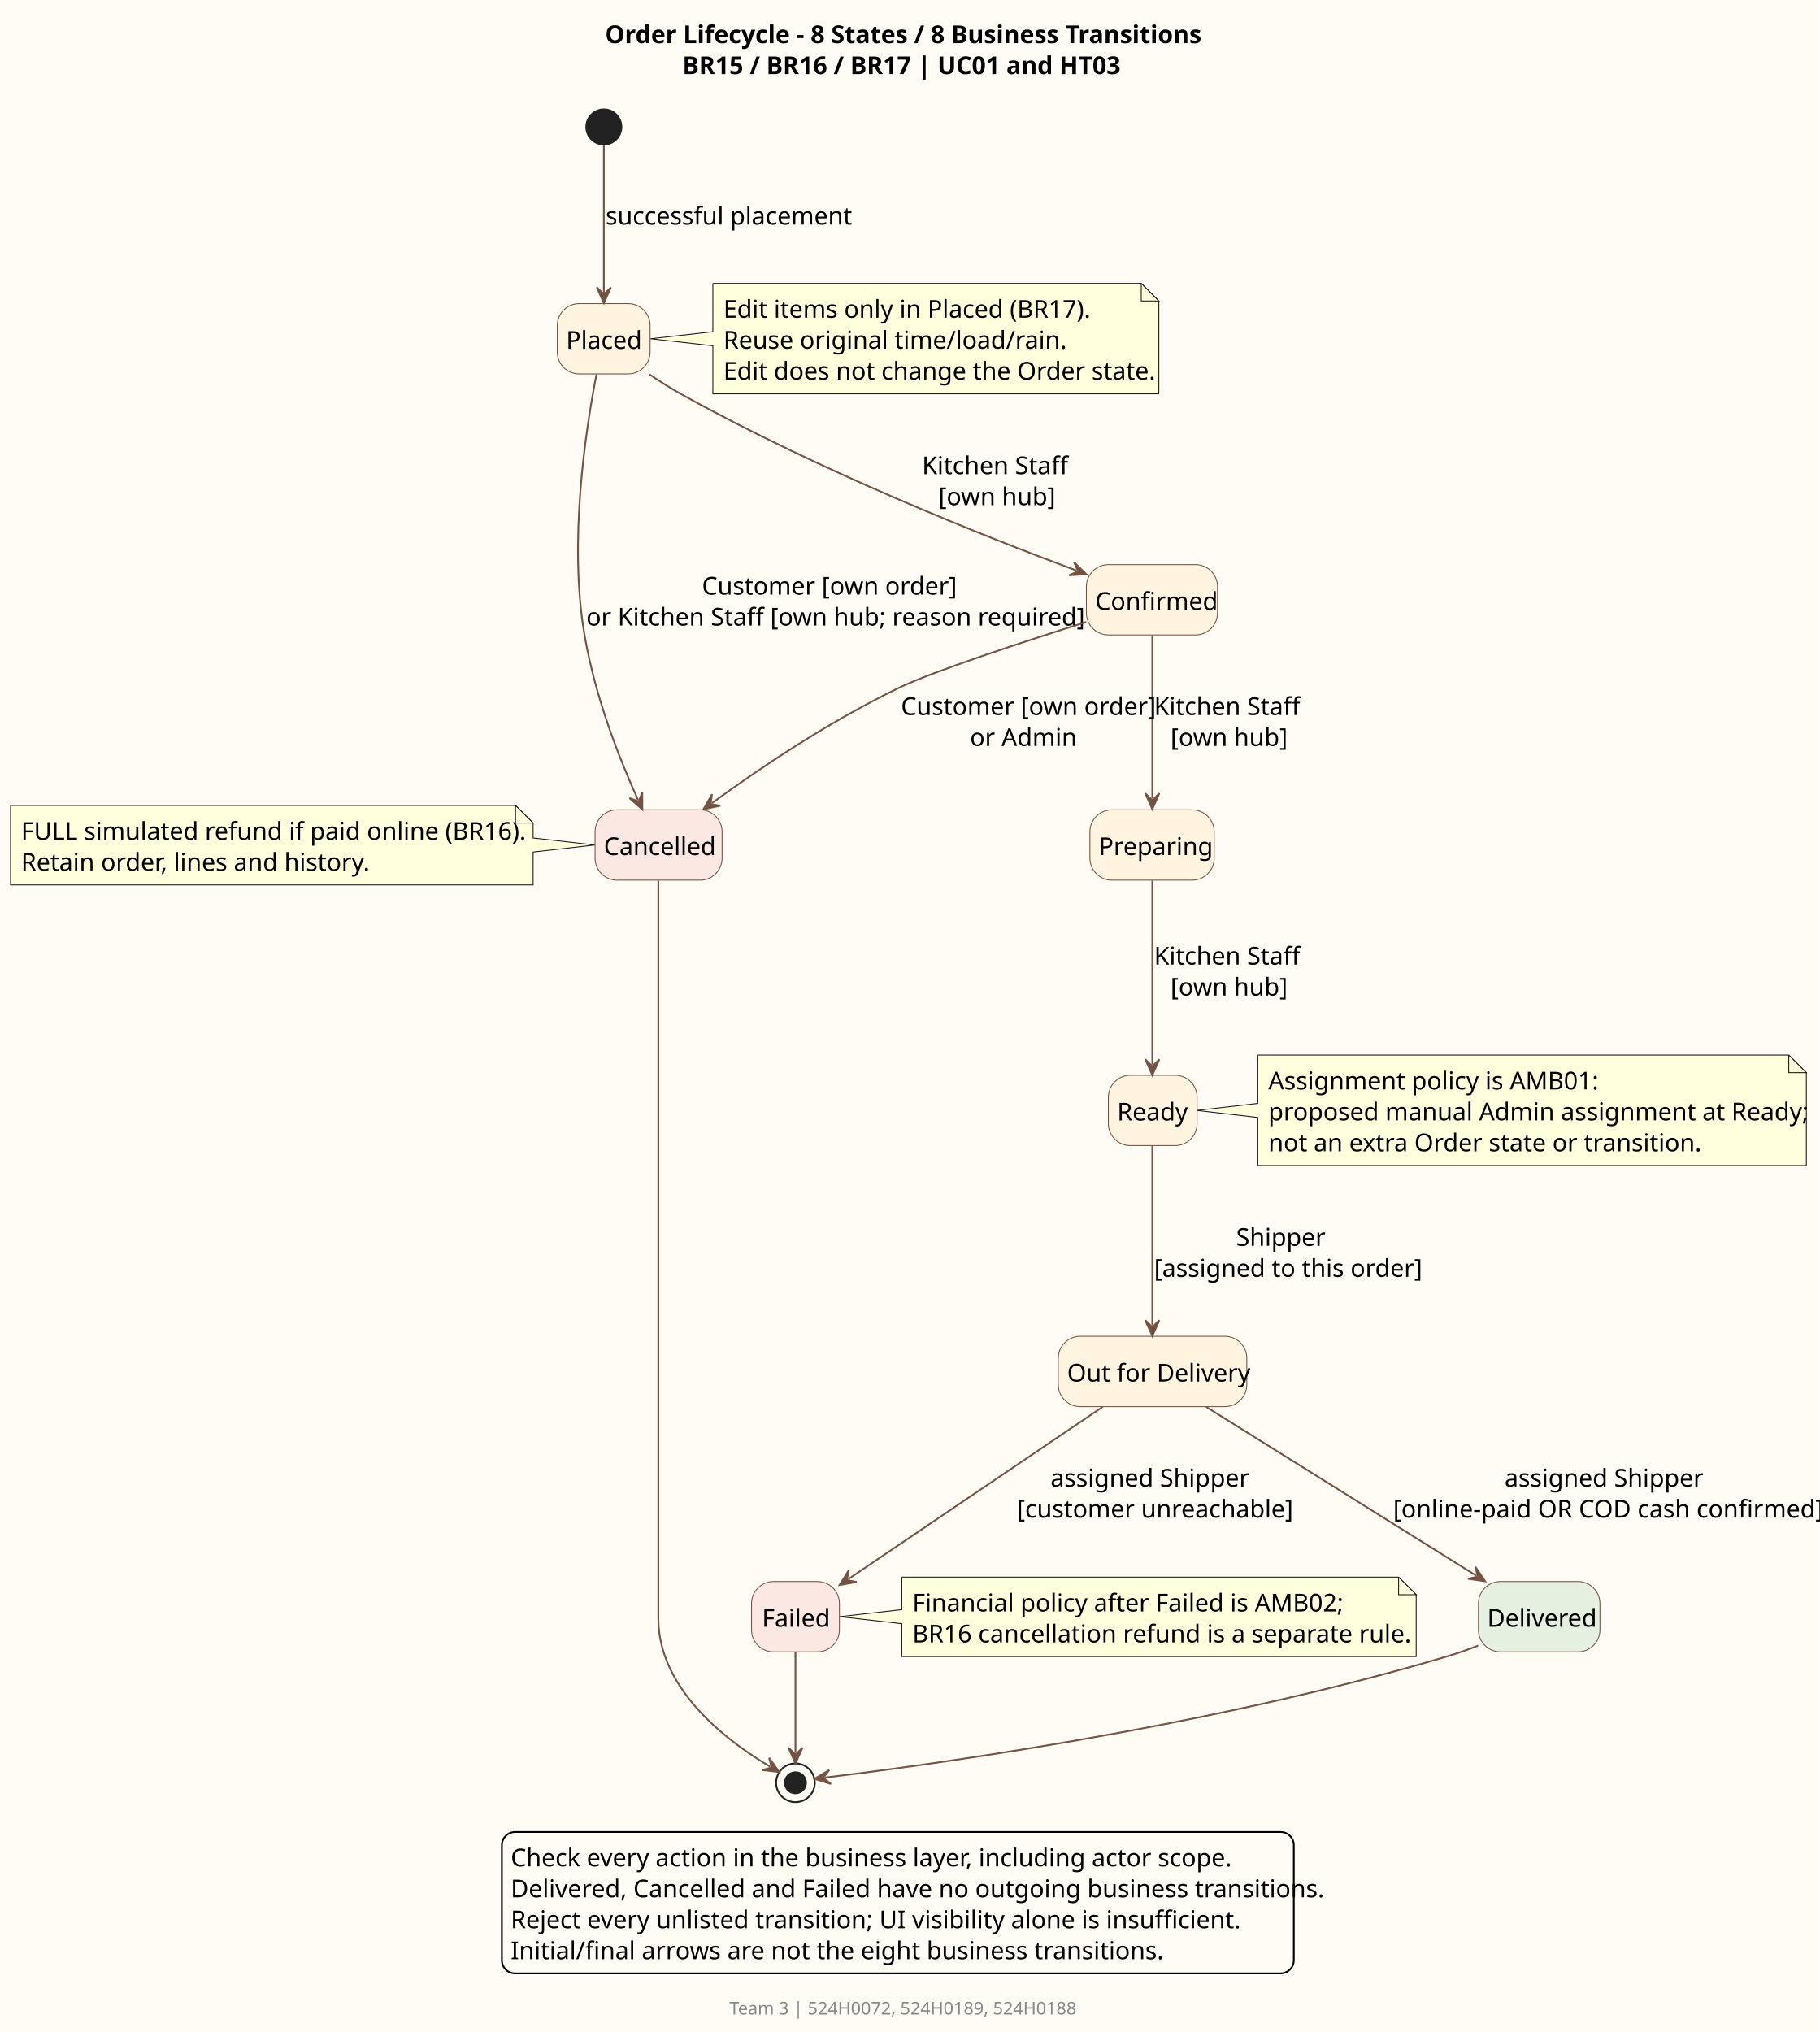
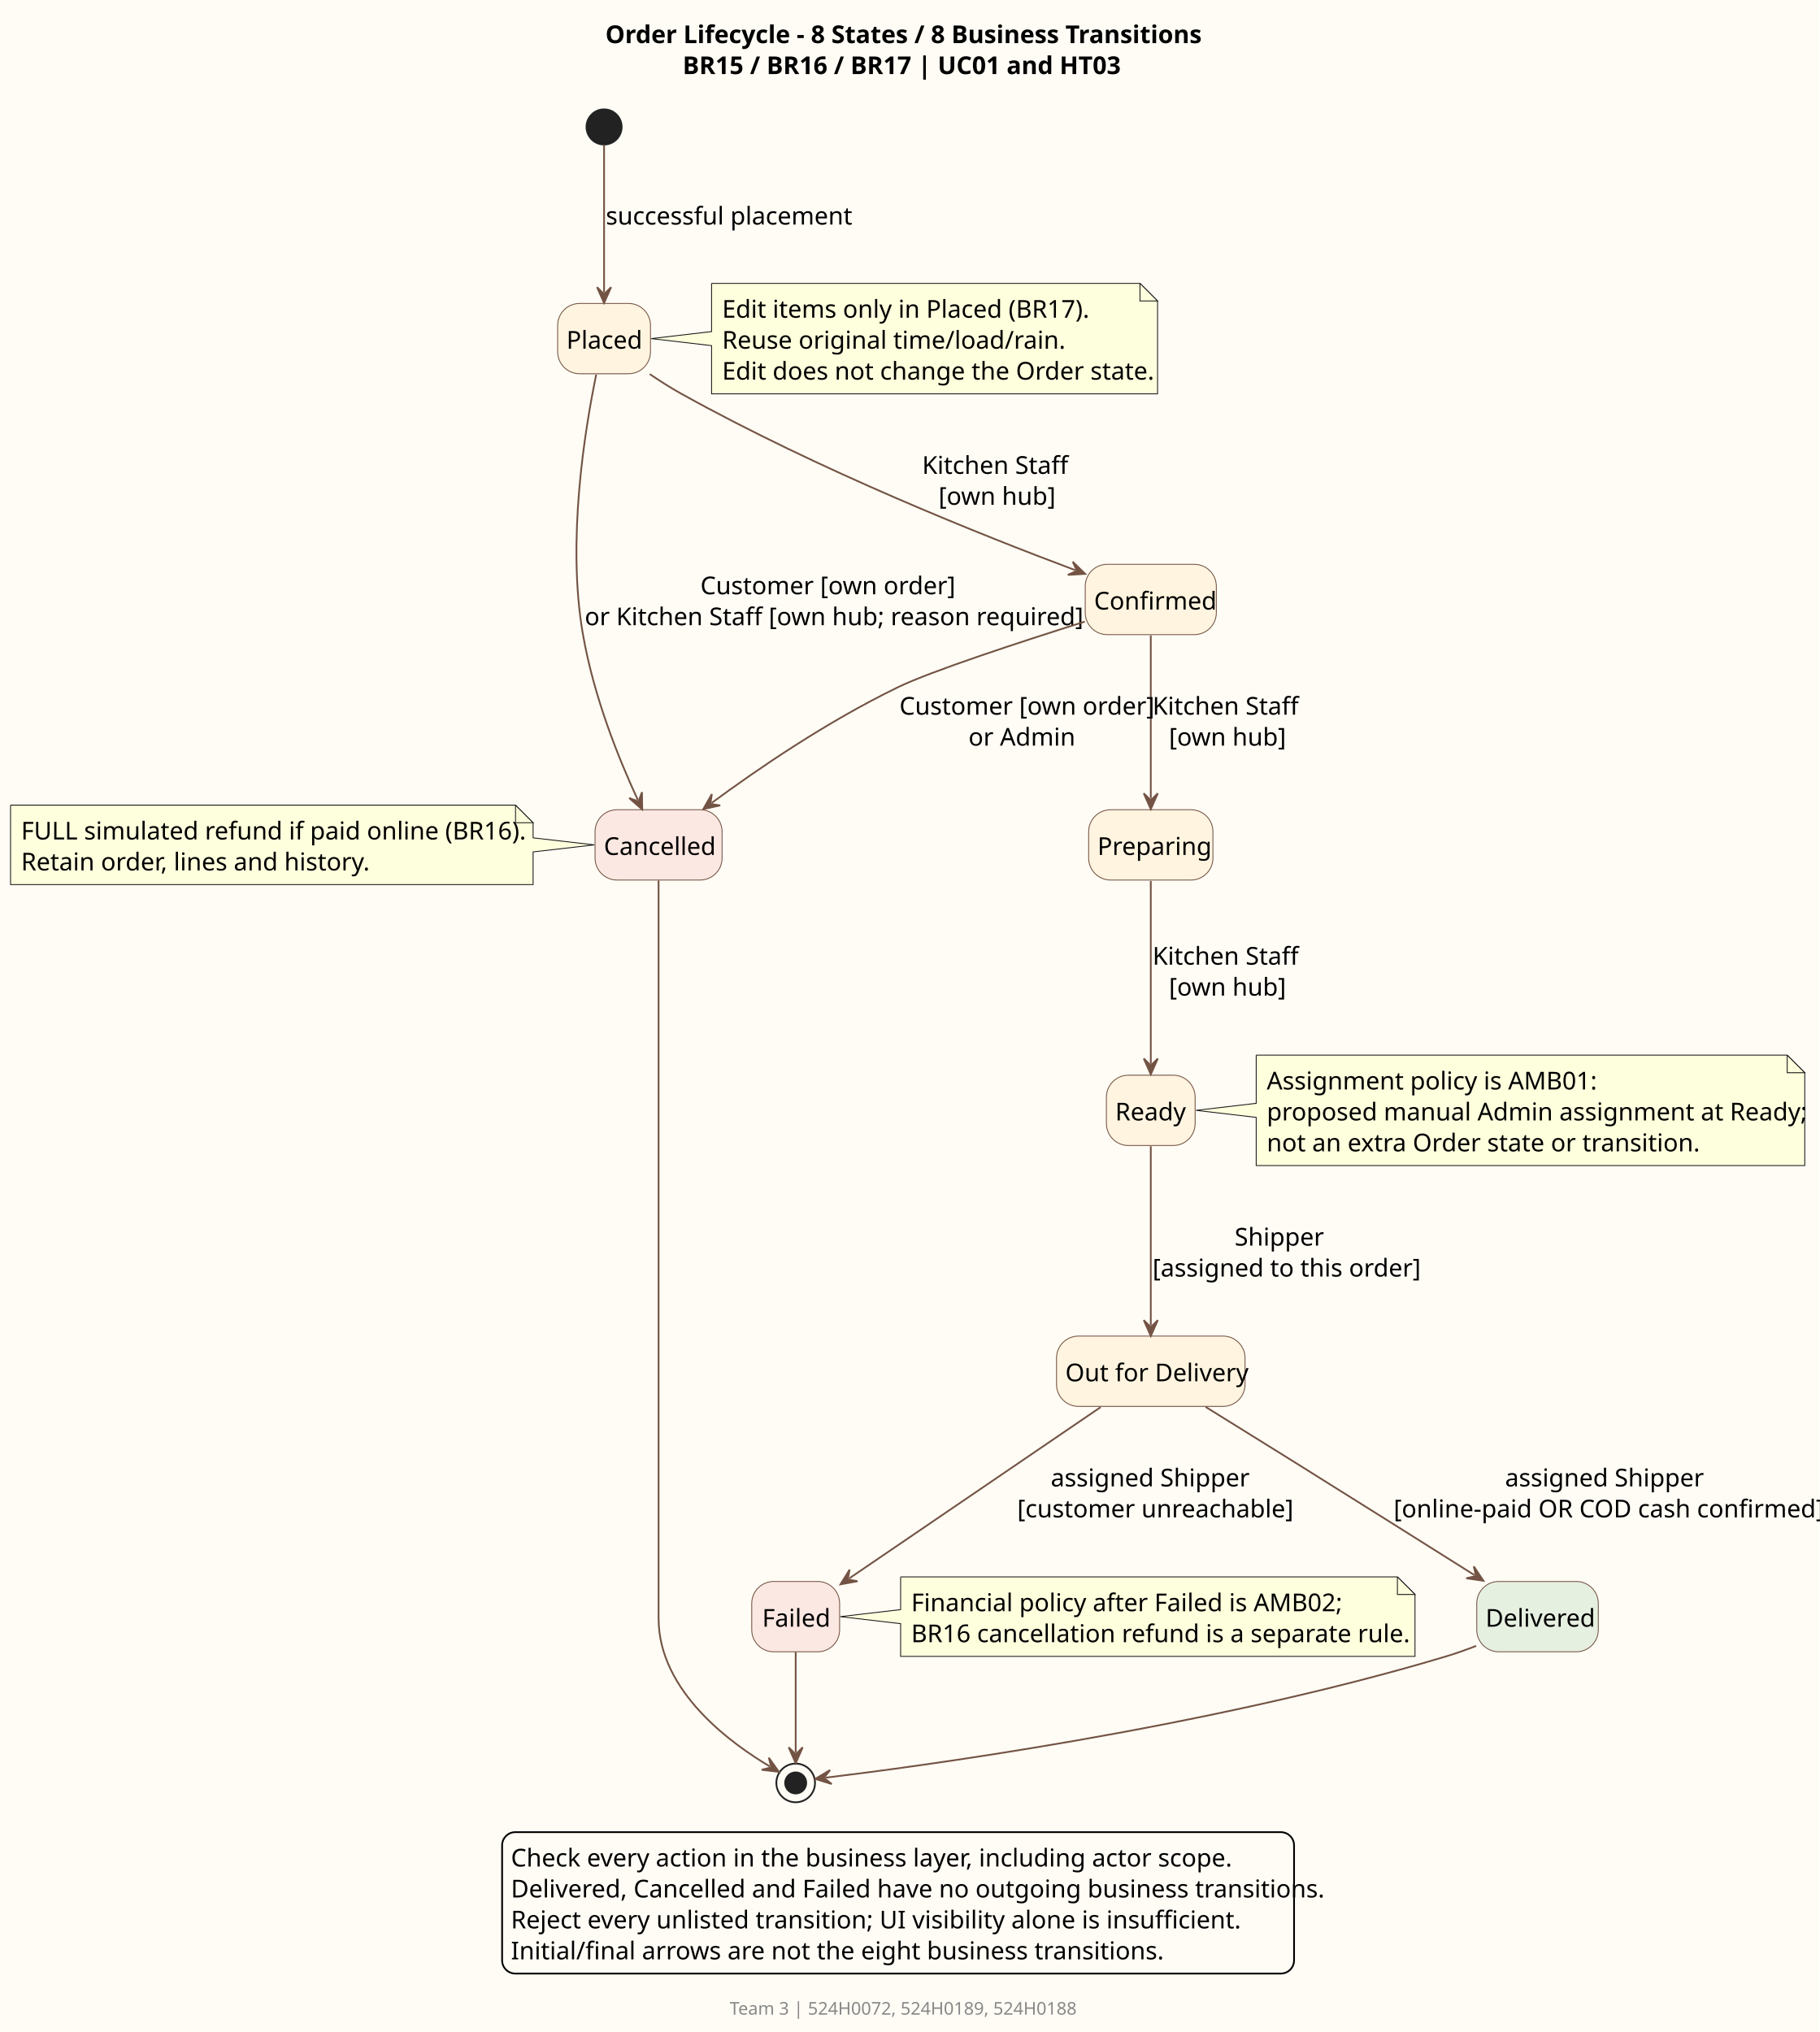
<svg xmlns="http://www.w3.org/2000/svg" contentStyleType="text/css" data-diagram-type="STATE" height="1156px" preserveAspectRatio="none" style="width:1035px;height:1156px;background:#FFFCF5;" version="1.1" viewBox="0 0 1035 1156" width="1035px" zoomAndPan="magnify">
  <defs />
  <g>
    <rect fill="#FFFCF5" height="1156" style="stroke:none;stroke-width:1;" width="1035" x="0" y="0" />
-     <text fill="#000000" font-family="sans-serif" font-size="14" font-weight="bold" lengthAdjust="spacing" textLength="333.013" x="344.236" y="24.533">Order Lifecycle - 8 States / 8 Business Transitions</text>
-     <text fill="#000000" font-family="sans-serif" font-size="14" font-weight="bold" lengthAdjust="spacing" textLength="245.109" x="388.188" y="42.143">BR15 / BR16 / BR17 | UC01 and HT03</text>
-     <rect fill="#FFF4DF" height="40" rx="12.5" ry="12.5" style="stroke:#735344;stroke-width:0.5;" width="52.807" x="317" y="172.719" />
-     <text fill="#000000" font-family="sans-serif" font-size="14" lengthAdjust="spacing" textLength="42.807" x="322" y="198.447">Placed</text>
-     <rect fill="#FFF4DF" height="40" rx="12.5" ry="12.5" style="stroke:#735344;stroke-width:0.5;" width="74.579" x="618" y="321.219" />
-     <text fill="#000000" font-family="sans-serif" font-size="14" lengthAdjust="spacing" textLength="64.579" x="623" y="346.947">Confirmed</text>
-     <rect fill="#FFF4DF" height="40" rx="12.5" ry="12.5" style="stroke:#735344;stroke-width:0.5;" width="70.703" x="620" y="460.719" />
-     <text fill="#000000" font-family="sans-serif" font-size="14" lengthAdjust="spacing" textLength="60.703" x="625" y="486.447">Preparing</text>
-     <rect fill="#FFF4DF" height="40" rx="12.5" ry="12.5" style="stroke:#735344;stroke-width:0.5;" width="50.469" x="630.5" y="611.719" />
-     <text fill="#000000" font-family="sans-serif" font-size="14" lengthAdjust="spacing" textLength="40.469" x="635.5" y="637.447">Ready</text>
-     <rect fill="#FFF4DF" height="40" rx="12.5" ry="12.5" style="stroke:#735344;stroke-width:0.5;" width="107.248" x="602" y="760.219" />
-     <text fill="#000000" font-family="sans-serif" font-size="14" lengthAdjust="spacing" textLength="97.248" x="607" y="785.947">Out for Delivery</text>
-     <rect fill="#E6F0E1" height="40" rx="12.5" ry="12.5" style="stroke:#735344;stroke-width:0.5;" width="69.138" x="841" y="899.719" />
-     <text fill="#000000" font-family="sans-serif" font-size="14" lengthAdjust="spacing" textLength="59.138" x="846" y="925.447">Delivered</text>
-     <rect fill="#FCE8E2" height="40" rx="12.5" ry="12.5" style="stroke:#735344;stroke-width:0.5;" width="72.262" x="338.5" y="460.719" />
-     <text fill="#000000" font-family="sans-serif" font-size="14" lengthAdjust="spacing" textLength="62.262" x="343.5" y="486.447">Cancelled</text>
-     <rect fill="#FCE8E2" height="40" rx="12.5" ry="12.5" style="stroke:#735344;stroke-width:0.5;" width="50" x="427.5" y="899.719" />
-     <text fill="#000000" font-family="sans-serif" font-size="14" lengthAdjust="spacing" textLength="38.131" x="433.435" y="925.447">Failed</text>
-     <ellipse cx="343.5" cy="72.219" fill="#222222" rx="10" ry="10" style="stroke:#222222;stroke-width:1;" />
-     <ellipse cx="452.5" cy="1014.219" fill="none" rx="11" ry="11" style="stroke:#222222;stroke-width:1;" />
-     <ellipse cx="452.5" cy="1014.219" fill="#222222" rx="6" ry="6" style="stroke:#222222;stroke-width:1;" />
+     <text fill="#000000" font-family="sans-serif" font-size="14" font-weight="bold" lengthAdjust="spacing" textLength="333.013" x="344.371" y="24.533">Order Lifecycle - 8 States / 8 Business Transitions</text>
+     <text fill="#000000" font-family="sans-serif" font-size="14" font-weight="bold" lengthAdjust="spacing" textLength="245.109" x="388.323" y="42.143">BR15 / BR16 / BR17 | UC01 and HT03</text>
+     <rect fill="#FFF4DF" height="40" rx="12.5" ry="12.5" style="stroke:#735344;stroke-width:0.5;" width="52.807" x="317.22" y="172.629" />
+     <text fill="#000000" font-family="sans-serif" font-size="14" lengthAdjust="spacing" textLength="42.807" x="322.22" y="198.357">Placed</text>
+     <rect fill="#FFF4DF" height="40" rx="12.5" ry="12.5" style="stroke:#735344;stroke-width:0.5;" width="74.579" x="617.34" y="321.039" />
+     <text fill="#000000" font-family="sans-serif" font-size="14" lengthAdjust="spacing" textLength="64.579" x="622.34" y="346.767">Confirmed</text>
+     <rect fill="#FFF4DF" height="40" rx="12.5" ry="12.5" style="stroke:#735344;stroke-width:0.5;" width="70.703" x="619.28" y="460.649" />
+     <text fill="#000000" font-family="sans-serif" font-size="14" lengthAdjust="spacing" textLength="60.703" x="624.28" y="486.377">Preparing</text>
+     <rect fill="#FFF4DF" height="40" rx="12.5" ry="12.5" style="stroke:#735344;stroke-width:0.5;" width="50.469" x="629.39" y="611.679" />
+     <text fill="#000000" font-family="sans-serif" font-size="14" lengthAdjust="spacing" textLength="40.469" x="634.39" y="637.407">Ready</text>
+     <rect fill="#FFF4DF" height="40" rx="12.5" ry="12.5" style="stroke:#735344;stroke-width:0.5;" width="107.248" x="601" y="760.089" />
+     <text fill="#000000" font-family="sans-serif" font-size="14" lengthAdjust="spacing" textLength="97.248" x="606" y="785.817">Out for Delivery</text>
+     <rect fill="#E6F0E1" height="40" rx="12.5" ry="12.5" style="stroke:#735344;stroke-width:0.5;" width="69.138" x="840.06" y="899.699" />
+     <text fill="#000000" font-family="sans-serif" font-size="14" lengthAdjust="spacing" textLength="59.138" x="845.06" y="925.427">Delivered</text>
+     <rect fill="#FCE8E2" height="40" rx="12.5" ry="12.5" style="stroke:#735344;stroke-width:0.5;" width="72.262" x="338.5" y="460.649" />
+     <text fill="#000000" font-family="sans-serif" font-size="14" lengthAdjust="spacing" textLength="62.262" x="343.5" y="486.377">Cancelled</text>
+     <rect fill="#FCE8E2" height="40" rx="12.5" ry="12.5" style="stroke:#735344;stroke-width:0.5;" width="50" x="427.63" y="899.699" />
+     <text fill="#000000" font-family="sans-serif" font-size="14" lengthAdjust="spacing" textLength="38.131" x="433.565" y="925.427">Failed</text>
+     <ellipse cx="343.63" cy="72.219" fill="#222222" rx="10" ry="10" style="stroke:#222222;stroke-width:1;" />
+     <ellipse cx="452.63" cy="1014.309" fill="none" rx="11" ry="11" style="stroke:#222222;stroke-width:1;" />
+     <ellipse cx="452.63" cy="1014.309" fill="#222222" rx="6" ry="6" style="stroke:#222222;stroke-width:1;" />
    <g class="entity" data-entity="GMN2" data-source-line="32" data-uid="ent0003" id="entity_GMN2">
-       <path d="M405.5,161.219 L405.5,188.719 L370.08,192.719 L405.5,196.719 L405.5,224.047 A0,0 0 0 0 405.5,224.047 L659.202,224.047 A0,0 0 0 0 659.202,224.047 L659.202,171.219 L649.202,161.219 L405.5,161.219 A0,0 0 0 0 405.5,161.219" fill="#FEFFDD" style="stroke:#181818;stroke-width:0.5;" />
-       <path d="M649.202,161.219 L649.202,171.219 L659.202,171.219 L649.202,161.219" fill="#FEFFDD" style="stroke:#181818;stroke-width:0.5;" />
-       <text fill="#000000" font-family="sans-serif" font-size="14" lengthAdjust="spacing" textLength="204.641" x="411.5" y="180.752">Edit items only in Placed (BR17).</text>
-       <text fill="#000000" font-family="sans-serif" font-size="14" lengthAdjust="spacing" textLength="181.316" x="411.5" y="198.361">Reuse original time/load/rain.</text>
-       <text fill="#000000" font-family="sans-serif" font-size="14" lengthAdjust="spacing" textLength="232.702" x="411.5" y="215.971">Edit does not change the Order state.</text>
+       <path d="M404.78,161.219 L404.78,188.629 L370.43,192.629 L404.78,196.629 L404.78,224.047 A0,0 0 0 0 404.78,224.047 L658.482,224.047 A0,0 0 0 0 658.482,224.047 L658.482,171.219 L648.482,161.219 L404.78,161.219 A0,0 0 0 0 404.78,161.219" fill="#FEFFDD" style="stroke:#181818;stroke-width:0.5;" />
+       <path d="M648.482,161.219 L648.482,171.219 L658.482,171.219 L648.482,161.219" fill="#FEFFDD" style="stroke:#181818;stroke-width:0.5;" />
+       <text fill="#000000" font-family="sans-serif" font-size="14" lengthAdjust="spacing" textLength="204.641" x="410.78" y="180.752">Edit items only in Placed (BR17).</text>
+       <text fill="#000000" font-family="sans-serif" font-size="14" lengthAdjust="spacing" textLength="181.316" x="410.78" y="198.361">Reuse original time/load/rain.</text>
+       <text fill="#000000" font-family="sans-serif" font-size="14" lengthAdjust="spacing" textLength="232.702" x="410.78" y="215.971">Edit does not change the Order state.</text>
    </g>
    <g class="entity" data-entity="GMN5" data-source-line="37" data-uid="ent0006" id="entity_GMN5">
-       <path d="M715.5,600.219 L715.5,627.719 L680.81,631.719 L715.5,635.719 L715.5,663.047 A0,0 0 0 0 715.5,663.047 L1027.554,663.047 A0,0 0 0 0 1027.554,663.047 L1027.554,610.219 L1017.554,600.219 L715.5,600.219 A0,0 0 0 0 715.5,600.219" fill="#FEFFDD" style="stroke:#181818;stroke-width:0.5;" />
-       <path d="M1017.554,600.219 L1017.554,610.219 L1027.554,610.219 L1017.554,600.219" fill="#FEFFDD" style="stroke:#181818;stroke-width:0.5;" />
-       <text fill="#000000" font-family="sans-serif" font-size="14" lengthAdjust="spacing" textLength="180.517" x="721.5" y="619.752">Assignment policy is AMB01:</text>
-       <text fill="#000000" font-family="sans-serif" font-size="14" lengthAdjust="spacing" textLength="291.054" x="721.5" y="637.361">proposed manual Admin assignment at Ready;</text>
-       <text fill="#000000" font-family="sans-serif" font-size="14" lengthAdjust="spacing" textLength="228.778" x="721.5" y="654.971">not an extra Order state or transition.</text>
+       <path d="M714.6,600.259 L714.6,627.679 L680.36,631.679 L714.6,635.679 L714.6,663.087 A0,0 0 0 0 714.6,663.087 L1026.654,663.087 A0,0 0 0 0 1026.654,663.087 L1026.654,610.259 L1016.654,600.259 L714.6,600.259 A0,0 0 0 0 714.6,600.259" fill="#FEFFDD" style="stroke:#181818;stroke-width:0.5;" />
+       <path d="M1016.654,600.259 L1016.654,610.259 L1026.654,610.259 L1016.654,600.259" fill="#FEFFDD" style="stroke:#181818;stroke-width:0.5;" />
+       <text fill="#000000" font-family="sans-serif" font-size="14" lengthAdjust="spacing" textLength="180.517" x="720.6" y="619.792">Assignment policy is AMB01:</text>
+       <text fill="#000000" font-family="sans-serif" font-size="14" lengthAdjust="spacing" textLength="291.054" x="720.6" y="637.401">proposed manual Admin assignment at Ready;</text>
+       <text fill="#000000" font-family="sans-serif" font-size="14" lengthAdjust="spacing" textLength="228.778" x="720.6" y="655.011">not an extra Order state or transition.</text>
    </g>
    <g class="entity" data-entity="GMN8" data-source-line="42" data-uid="ent0009" id="entity_GMN8">
-       <path d="M6,458.219 L6,503.438 A0,0 0 0 0 6,503.438 L303.254,503.438 A0,0 0 0 0 303.254,503.438 L303.254,484.719 L338.28,480.719 L303.254,476.719 L303.254,468.219 L293.254,458.219 L6,458.219 A0,0 0 0 0 6,458.219" fill="#FEFFDD" style="stroke:#181818;stroke-width:0.5;" />
-       <path d="M293.254,458.219 L293.254,468.219 L303.254,468.219 L293.254,458.219" fill="#FEFFDD" style="stroke:#181818;stroke-width:0.5;" />
-       <text fill="#000000" font-family="sans-serif" font-size="14" lengthAdjust="spacing" textLength="276.254" x="12" y="477.752">FULL simulated refund if paid online (BR16).</text>
-       <text fill="#000000" font-family="sans-serif" font-size="14" lengthAdjust="spacing" textLength="189.875" x="12" y="495.361">Retain order, lines and history.</text>
+       <path d="M6,458.039 L6,503.257 A0,0 0 0 0 6,503.257 L303.254,503.257 A0,0 0 0 0 303.254,503.257 L303.254,484.649 L338.07,480.649 L303.254,476.649 L303.254,468.039 L293.254,458.039 L6,458.039 A0,0 0 0 0 6,458.039" fill="#FEFFDD" style="stroke:#181818;stroke-width:0.5;" />
+       <path d="M293.254,458.039 L293.254,468.039 L303.254,468.039 L293.254,458.039" fill="#FEFFDD" style="stroke:#181818;stroke-width:0.5;" />
+       <text fill="#000000" font-family="sans-serif" font-size="14" lengthAdjust="spacing" textLength="276.254" x="12" y="477.572">FULL simulated refund if paid online (BR16).</text>
+       <text fill="#000000" font-family="sans-serif" font-size="14" lengthAdjust="spacing" textLength="189.875" x="12" y="495.181">Retain order, lines and history.</text>
    </g>
    <g class="entity" data-entity="GMN11" data-source-line="46" data-uid="ent0012" id="entity_GMN11">
-       <path d="M513,897.219 L513,915.719 L477.57,919.719 L513,923.719 L513,942.438 A0,0 0 0 0 513,942.438 L805.606,942.438 A0,0 0 0 0 805.606,942.438 L805.606,907.219 L795.606,897.219 L513,897.219 A0,0 0 0 0 513,897.219" fill="#FEFFDD" style="stroke:#181818;stroke-width:0.5;" />
-       <path d="M795.606,897.219 L795.606,907.219 L805.606,907.219 L795.606,897.219" fill="#FEFFDD" style="stroke:#181818;stroke-width:0.5;" />
-       <text fill="#000000" font-family="sans-serif" font-size="14" lengthAdjust="spacing" textLength="237.323" x="519" y="916.752">Financial policy after Failed is AMB02;</text>
-       <text fill="#000000" font-family="sans-serif" font-size="14" lengthAdjust="spacing" textLength="271.606" x="519" y="934.361">BR16 cancellation refund is a separate rule.</text>
+       <path d="M512.32,897.089 L512.32,915.699 L477.97,919.699 L512.32,923.699 L512.32,942.308 A0,0 0 0 0 512.32,942.308 L804.926,942.308 A0,0 0 0 0 804.926,942.308 L804.926,907.089 L794.926,897.089 L512.32,897.089 A0,0 0 0 0 512.32,897.089" fill="#FEFFDD" style="stroke:#181818;stroke-width:0.5;" />
+       <path d="M794.926,897.089 L794.926,907.089 L804.926,907.089 L794.926,897.089" fill="#FEFFDD" style="stroke:#181818;stroke-width:0.5;" />
+       <text fill="#000000" font-family="sans-serif" font-size="14" lengthAdjust="spacing" textLength="237.323" x="518.32" y="916.622">Financial policy after Failed is AMB02;</text>
+       <text fill="#000000" font-family="sans-serif" font-size="14" lengthAdjust="spacing" textLength="271.606" x="518.32" y="934.231">BR16 cancellation refund is a separate rule.</text>
    </g>
    <g class="link" data-entity-1="*start*" data-entity-2="Placed" data-source-line="19" data-uid="lnk3" id="link_*start*_Placed">
-       <path d="M343.5,82.519 C343.5,101.829 343.5,140.639 343.5,166.459" fill="none" id="*start*-to-Placed" style="stroke:#735344;stroke-width:1;" />
-       <polygon fill="#735344" points="343.5,172.459,347.5,163.459,343.5,167.459,339.5,163.459,343.5,172.459" style="stroke:#735344;stroke-width:1;" />
-       <text fill="#000000" font-family="sans-serif" font-size="14" lengthAdjust="spacing" textLength="133.841" x="344.5" y="127.752">successful placement</text>
+       <path d="M343.63,82.509 C343.63,101.809 343.63,140.589 343.63,166.379" fill="none" id="*start*-to-Placed" style="stroke:#735344;stroke-width:1;" />
+       <polygon fill="#735344" points="343.63,172.379,347.63,163.379,343.63,167.379,339.63,163.379,343.63,172.379" style="stroke:#735344;stroke-width:1;" />
+       <text fill="#000000" font-family="sans-serif" font-size="14" lengthAdjust="spacing" textLength="133.841" x="344.63" y="127.752">successful placement</text>
    </g>
    <g class="link" data-entity-1="Placed" data-entity-2="Confirmed" data-source-line="20" data-uid="lnk4" id="link_Placed_Confirmed">
-       <path d="M369.48,212.979 C375.28,216.919 381.49,220.879 387.5,224.219 C466.38,268.059 559.507,304.926 612.367,324.596" fill="none" id="Placed-to-Confirmed" style="stroke:#735344;stroke-width:1;" />
-       <polygon fill="#735344" points="617.99,326.689,610.95,319.801,613.304,324.945,608.16,327.299,617.99,326.689" style="stroke:#735344;stroke-width:1;" />
-       <text fill="#000000" font-family="sans-serif" font-size="14" lengthAdjust="spacing" textLength="79.379" x="524.5" y="269.752">Kitchen Staff</text>
-       <text fill="#000000" font-family="sans-serif" font-size="14" lengthAdjust="spacing" textLength="60.71" x="533.835" y="287.361">[own hub]</text>
+       <path d="M369.62,212.829 C375.41,216.759 381.62,220.709 387.63,224.039 C466.26,267.749 559.011,304.655 611.651,324.365" fill="none" id="Placed-to-Confirmed" style="stroke:#735344;stroke-width:1;" />
+       <polygon fill="#735344" points="617.27,326.469,610.244,319.567,612.587,324.716,607.439,327.059,617.27,326.469" style="stroke:#735344;stroke-width:1;" />
+       <text fill="#000000" font-family="sans-serif" font-size="14" lengthAdjust="spacing" textLength="79.379" x="524.55" y="269.572">Kitchen Staff</text>
+       <text fill="#000000" font-family="sans-serif" font-size="14" lengthAdjust="spacing" textLength="60.71" x="533.885" y="287.181">[own hub]</text>
    </g>
    <g class="link" data-entity-1="Placed" data-entity-2="Cancelled" data-source-line="21" data-uid="lnk5" id="link_Placed_Cancelled">
-       <path d="M339.32,212.959 C333.18,244.269 323.36,308.089 332.5,361.219 C338.75,397.569 352.585,432.099 362.945,455.089" fill="none" id="Placed-to-Cancelled" style="stroke:#735344;stroke-width:1;" />
-       <polygon fill="#735344" points="365.41,460.559,365.359,450.71,363.356,456,358.066,453.997,365.41,460.559" style="stroke:#735344;stroke-width:1;" />
-       <text fill="#000000" font-family="sans-serif" font-size="14" lengthAdjust="spacing" textLength="134.606" x="399.275" y="338.252">Customer [own order]</text>
-       <text fill="#000000" font-family="sans-serif" font-size="14" lengthAdjust="spacing" textLength="266.157" x="333.5" y="355.861">or Kitchen Staff [own hub; reason required]</text>
+       <path d="M339.16,213.119 C332.66,244.509 322.32,308.089 331.63,361.039 C338.03,397.499 352.207,432.07 362.807,455.05" fill="none" id="Placed-to-Cancelled" style="stroke:#735344;stroke-width:1;" />
+       <polygon fill="#735344" points="365.32,460.499,365.183,450.651,363.226,455.959,357.918,454.002,365.32,460.499" style="stroke:#735344;stroke-width:1;" />
+       <text fill="#000000" font-family="sans-serif" font-size="14" lengthAdjust="spacing" textLength="134.606" x="398.405" y="338.072">Customer [own order]</text>
+       <text fill="#000000" font-family="sans-serif" font-size="14" lengthAdjust="spacing" textLength="266.157" x="332.63" y="355.681">or Kitchen Staff [own hub; reason required]</text>
    </g>
    <g class="link" data-entity-1="Confirmed" data-entity-2="Preparing" data-source-line="22" data-uid="lnk6" id="link_Confirmed_Preparing">
-       <path d="M655.5,361.339 C655.5,387.459 655.5,428.049 655.5,454.319" fill="none" id="Confirmed-to-Preparing" style="stroke:#735344;stroke-width:1;" />
-       <polygon fill="#735344" points="655.5,460.319,659.5,451.319,655.5,455.319,651.5,451.319,655.5,460.319" style="stroke:#735344;stroke-width:1;" />
-       <text fill="#000000" font-family="sans-serif" font-size="14" lengthAdjust="spacing" textLength="79.379" x="656.5" y="406.752">Kitchen Staff</text>
-       <text fill="#000000" font-family="sans-serif" font-size="14" lengthAdjust="spacing" textLength="60.71" x="665.835" y="424.361">[own hub]</text>
+       <path d="M654.63,361.469 C654.63,387.699 654.63,428.149 654.63,454.329" fill="none" id="Confirmed-to-Preparing" style="stroke:#735344;stroke-width:1;" />
+       <polygon fill="#735344" points="654.63,460.329,658.63,451.329,654.63,455.329,650.63,451.329,654.63,460.329" style="stroke:#735344;stroke-width:1;" />
+       <text fill="#000000" font-family="sans-serif" font-size="14" lengthAdjust="spacing" textLength="79.379" x="655.63" y="406.572">Kitchen Staff</text>
+       <text fill="#000000" font-family="sans-serif" font-size="14" lengthAdjust="spacing" textLength="60.71" x="664.965" y="424.181">[own hub]</text>
    </g>
    <g class="link" data-entity-1="Confirmed" data-entity-2="Cancelled" data-source-line="23" data-uid="lnk7" id="link_Confirmed_Cancelled">
-       <path d="M617.96,353.839 C582.01,365.179 530.52,382.019 511.5,391.219 C470.47,411.079 431.711,437.428 404.991,456.878" fill="none" id="Confirmed-to-Cancelled" style="stroke:#735344;stroke-width:1;" />
-       <polygon fill="#735344" points="400.14,460.409,409.77,458.346,404.182,457.466,405.062,451.878,400.14,460.409" style="stroke:#735344;stroke-width:1;" />
-       <text fill="#000000" font-family="sans-serif" font-size="14" lengthAdjust="spacing" textLength="134.606" x="512.5" y="406.752">Customer [own order]</text>
-       <text fill="#000000" font-family="sans-serif" font-size="14" lengthAdjust="spacing" textLength="56.02" x="551.793" y="424.361">or Admin</text>
+       <path d="M617.08,353.649 C581.13,364.969 529.62,381.799 510.63,391.039 C469.83,410.889 431.384,437.264 404.894,456.744" fill="none" id="Confirmed-to-Cancelled" style="stroke:#735344;stroke-width:1;" />
+       <polygon fill="#735344" points="400.06,460.299,409.68,458.189,404.088,457.337,404.941,451.744,400.06,460.299" style="stroke:#735344;stroke-width:1;" />
+       <text fill="#000000" font-family="sans-serif" font-size="14" lengthAdjust="spacing" textLength="134.606" x="511.63" y="406.572">Customer [own order]</text>
+       <text fill="#000000" font-family="sans-serif" font-size="14" lengthAdjust="spacing" textLength="56.02" x="550.923" y="424.181">or Admin</text>
    </g>
    <g class="link" data-entity-1="Preparing" data-entity-2="Ready" data-source-line="24" data-uid="lnk8" id="link_Preparing_Ready">
-       <path d="M655.5,500.889 C655.5,529.499 655.5,577.049 655.5,605.619" fill="none" id="Preparing-to-Ready" style="stroke:#735344;stroke-width:1;" />
-       <polygon fill="#735344" points="655.5,611.619,659.5,602.619,655.5,606.619,651.5,602.619,655.5,611.619" style="stroke:#735344;stroke-width:1;" />
-       <text fill="#000000" font-family="sans-serif" font-size="14" lengthAdjust="spacing" textLength="79.379" x="656.5" y="548.752">Kitchen Staff</text>
-       <text fill="#000000" font-family="sans-serif" font-size="14" lengthAdjust="spacing" textLength="60.71" x="665.835" y="566.361">[own hub]</text>
+       <path d="M654.63,501.139 C654.63,529.699 654.63,576.629 654.63,605.189" fill="none" id="Preparing-to-Ready" style="stroke:#735344;stroke-width:1;" />
+       <polygon fill="#735344" points="654.63,611.189,658.63,602.189,654.63,606.189,650.63,602.189,654.63,611.189" style="stroke:#735344;stroke-width:1;" />
+       <text fill="#000000" font-family="sans-serif" font-size="14" lengthAdjust="spacing" textLength="79.379" x="655.63" y="548.792">Kitchen Staff</text>
+       <text fill="#000000" font-family="sans-serif" font-size="14" lengthAdjust="spacing" textLength="60.71" x="664.965" y="566.401">[own hub]</text>
    </g>
    <g class="link" data-entity-1="Ready" data-entity-2="Out" data-source-line="25" data-uid="lnk9" id="link_Ready_Out">
-       <path d="M655.5,651.869 C655.5,679.949 655.5,725.979 655.5,754.059" fill="none" id="Ready-to-Out" style="stroke:#735344;stroke-width:1;" />
-       <polygon fill="#735344" points="655.5,760.059,659.5,751.059,655.5,755.059,651.5,751.059,655.5,760.059" style="stroke:#735344;stroke-width:1;" />
-       <text fill="#000000" font-family="sans-serif" font-size="14" lengthAdjust="spacing" textLength="48.255" x="703.189" y="708.752">Shipper</text>
-       <text fill="#000000" font-family="sans-serif" font-size="14" lengthAdjust="spacing" textLength="141.634" x="656.5" y="726.361">[assigned to this order]</text>
+       <path d="M654.63,652.119 C654.63,680.279 654.63,726.089 654.63,754.029" fill="none" id="Ready-to-Out" style="stroke:#735344;stroke-width:1;" />
+       <polygon fill="#735344" points="654.63,760.029,658.63,751.029,654.63,755.029,650.63,751.029,654.63,760.029" style="stroke:#735344;stroke-width:1;" />
+       <text fill="#000000" font-family="sans-serif" font-size="14" lengthAdjust="spacing" textLength="48.255" x="702.319" y="708.622">Shipper</text>
+       <text fill="#000000" font-family="sans-serif" font-size="14" lengthAdjust="spacing" textLength="141.634" x="655.63" y="726.231">[assigned to this order]</text>
    </g>
    <g class="link" data-entity-1="Out" data-entity-2="Delivered" data-source-line="26" data-uid="lnk10" id="link_Out_Delivered">
-       <path d="M686.09,800.339 C728,826.529 797.761,870.14 839.731,896.36" fill="none" id="Out-to-Delivered" style="stroke:#735344;stroke-width:1;" />
-       <polygon fill="#735344" points="844.82,899.539,839.306,891.378,840.58,896.89,835.068,898.163,844.82,899.539" style="stroke:#735344;stroke-width:1;" />
-       <text fill="#000000" font-family="sans-serif" font-size="14" lengthAdjust="spacing" textLength="108.186" x="855.9" y="845.752">assigned Shipper</text>
-       <text fill="#000000" font-family="sans-serif" font-size="14" lengthAdjust="spacing" textLength="234.985" x="792.5" y="863.361">[online-paid OR COD cash confirmed]</text>
+       <path d="M685.8,800.369 C700.34,809.379 717.88,820.259 733.63,830.089 C771.64,853.819 810.234,878.099 838.774,896.089" fill="none" id="Out-to-Delivered" style="stroke:#735344;stroke-width:1;" />
+       <polygon fill="#735344" points="843.85,899.289,838.369,891.106,839.62,896.622,834.103,897.873,843.85,899.289" style="stroke:#735344;stroke-width:1;" />
+       <text fill="#000000" font-family="sans-serif" font-size="14" lengthAdjust="spacing" textLength="108.186" x="856.17" y="845.622">assigned Shipper</text>
+       <text fill="#000000" font-family="sans-serif" font-size="14" lengthAdjust="spacing" textLength="234.985" x="792.77" y="863.231">[online-paid OR COD cash confirmed]</text>
    </g>
    <g class="link" data-entity-1="Out" data-entity-2="Failed" data-source-line="27" data-uid="lnk11" id="link_Out_Failed">
-       <path d="M627.27,800.339 C587.51,827.269 520.588,872.604 482.578,898.344" fill="none" id="Out-to-Failed" style="stroke:#735344;stroke-width:1;" />
-       <polygon fill="#735344" points="477.61,901.709,487.305,899.974,481.75,898.905,482.819,893.35,477.61,901.709" style="stroke:#735344;stroke-width:1;" />
-       <text fill="#000000" font-family="sans-serif" font-size="14" lengthAdjust="spacing" textLength="108.186" x="597.559" y="845.752">assigned Shipper</text>
-       <text fill="#000000" font-family="sans-serif" font-size="14" lengthAdjust="spacing" textLength="146.303" x="578.5" y="863.361">[customer unreachable]</text>
+       <path d="M626.11,800.519 C586.64,827.409 520.889,872.191 483.079,897.951" fill="none" id="Out-to-Failed" style="stroke:#735344;stroke-width:1;" />
+       <polygon fill="#735344" points="478.12,901.329,487.81,899.567,482.252,898.514,483.306,892.956,478.12,901.329" style="stroke:#735344;stroke-width:1;" />
+       <text fill="#000000" font-family="sans-serif" font-size="14" lengthAdjust="spacing" textLength="108.186" x="597.719" y="845.622">assigned Shipper</text>
+       <text fill="#000000" font-family="sans-serif" font-size="14" lengthAdjust="spacing" textLength="146.303" x="578.66" y="863.231">[customer unreachable]</text>
    </g>
    <g class="link" data-entity-1="Delivered" data-entity-2="*end*" data-source-line="28" data-uid="lnk13" id="link_Delivered_*end*">
-       <path d="M840.89,936.169 C835.15,938.399 829.21,940.509 823.5,942.219 C684.33,983.839 514.207,1005.875 469.277,1011.255" fill="none" id="Delivered-to-*end*" style="stroke:#735344;stroke-width:1;" />
-       <polygon fill="#735344" points="463.32,1011.969,472.732,1014.87,468.284,1011.374,471.781,1006.927,463.32,1011.969" style="stroke:#735344;stroke-width:1;" />
+       <path d="M839.74,936.339 C834.09,938.539 828.24,940.619 822.63,942.309 C684.18,983.879 514.987,1005.875 469.677,1011.305" fill="none" id="Delivered-to-*end*" style="stroke:#735344;stroke-width:1;" />
+       <polygon fill="#735344" points="463.72,1012.019,473.132,1014.919,468.685,1011.424,472.18,1006.976,463.72,1012.019" style="stroke:#735344;stroke-width:1;" />
    </g>
    <g class="link" data-entity-1="Cancelled" data-entity-2="*end*" data-source-line="29" data-uid="lnk14" id="link_Cancelled_*end*">
-       <path d="M374.5,501.009 C374.5,529.409 374.5,584.159 374.5,630.719 C374.5,630.719 374.5,630.719 374.5,920.719 C374.5,962.939 417.413,992.839 438.083,1005.039" fill="none" id="Cancelled-to-*end*" style="stroke:#735344;stroke-width:1;" />
-       <polygon fill="#735344" points="443.25,1008.089,437.533,1000.069,438.944,1005.547,433.466,1006.959,443.25,1008.089" style="stroke:#735344;stroke-width:1;" />
+       <path d="M374.63,500.939 C374.63,529.349 374.63,584.109 374.63,630.679 C374.63,630.679 374.63,630.679 374.63,920.699 C374.63,962.739 417.071,992.555 437.901,1004.925" fill="none" id="Cancelled-to-*end*" style="stroke:#735344;stroke-width:1;" />
+       <polygon fill="#735344" points="443.06,1007.989,437.364,999.954,438.761,1005.436,433.279,1006.833,443.06,1007.989" style="stroke:#735344;stroke-width:1;" />
    </g>
    <g class="link" data-entity-1="Failed" data-entity-2="*end*" data-source-line="30" data-uid="lnk15" id="link_Failed_*end*">
-       <path d="M452.5,939.889 C452.5,959.149 452.5,982.089 452.5,997.209" fill="none" id="Failed-to-*end*" style="stroke:#735344;stroke-width:1;" />
-       <polygon fill="#735344" points="452.5,1003.209,456.5,994.209,452.5,998.209,448.5,994.209,452.5,1003.209" style="stroke:#735344;stroke-width:1;" />
+       <path d="M452.63,939.889 C452.63,959.069 452.63,981.829 452.63,997.039" fill="none" id="Failed-to-*end*" style="stroke:#735344;stroke-width:1;" />
+       <polygon fill="#735344" points="452.63,1003.039,456.63,994.039,452.63,998.039,448.63,994.039,452.63,1003.039" style="stroke:#735344;stroke-width:1;" />
    </g>
-     <rect fill="none" height="80.438" rx="7.5" ry="7.5" style="stroke:#000000;stroke-width:1;" width="450.494" x="285.496" y="1042.219" />
-     <text fill="#000000" font-family="sans-serif" font-size="14" lengthAdjust="spacing" textLength="393.764" x="290.496" y="1061.752">Check every action in the business layer, including actor scope.</text>
-     <text fill="#000000" font-family="sans-serif" font-size="14" lengthAdjust="spacing" textLength="440.494" x="290.496" y="1079.361">Delivered, Cancelled and Failed have no outgoing business transitions.</text>
-     <text fill="#000000" font-family="sans-serif" font-size="14" lengthAdjust="spacing" textLength="390.612" x="290.496" y="1096.971">Reject every unlisted transition; UI visibility alone is insufficient.</text>
-     <text fill="#000000" font-family="sans-serif" font-size="14" lengthAdjust="spacing" textLength="343.957" x="290.496" y="1114.58">Initial/final arrows are not the eight business transitions.</text>
-     <text fill="#888888" font-family="sans-serif" font-size="10" lengthAdjust="spacing" textLength="191.626" x="414.93" y="1146.037">Team 3 | 524H0072, 524H0189, 524H0188</text>
+     <rect fill="none" height="80.438" rx="7.5" ry="7.5" style="stroke:#000000;stroke-width:1;" width="450.494" x="285.631" y="1042.309" />
+     <text fill="#000000" font-family="sans-serif" font-size="14" lengthAdjust="spacing" textLength="393.764" x="290.631" y="1061.842">Check every action in the business layer, including actor scope.</text>
+     <text fill="#000000" font-family="sans-serif" font-size="14" lengthAdjust="spacing" textLength="440.494" x="290.631" y="1079.451">Delivered, Cancelled and Failed have no outgoing business transitions.</text>
+     <text fill="#000000" font-family="sans-serif" font-size="14" lengthAdjust="spacing" textLength="390.612" x="290.631" y="1097.061">Reject every unlisted transition; UI visibility alone is insufficient.</text>
+     <text fill="#000000" font-family="sans-serif" font-size="14" lengthAdjust="spacing" textLength="343.957" x="290.631" y="1114.67">Initial/final arrows are not the eight business transitions.</text>
+     <text fill="#888888" font-family="sans-serif" font-size="10" lengthAdjust="spacing" textLength="191.626" x="415.065" y="1146.127">Team 3 | 524H0072, 524H0189, 524H0188</text>
  </g>
</svg>
